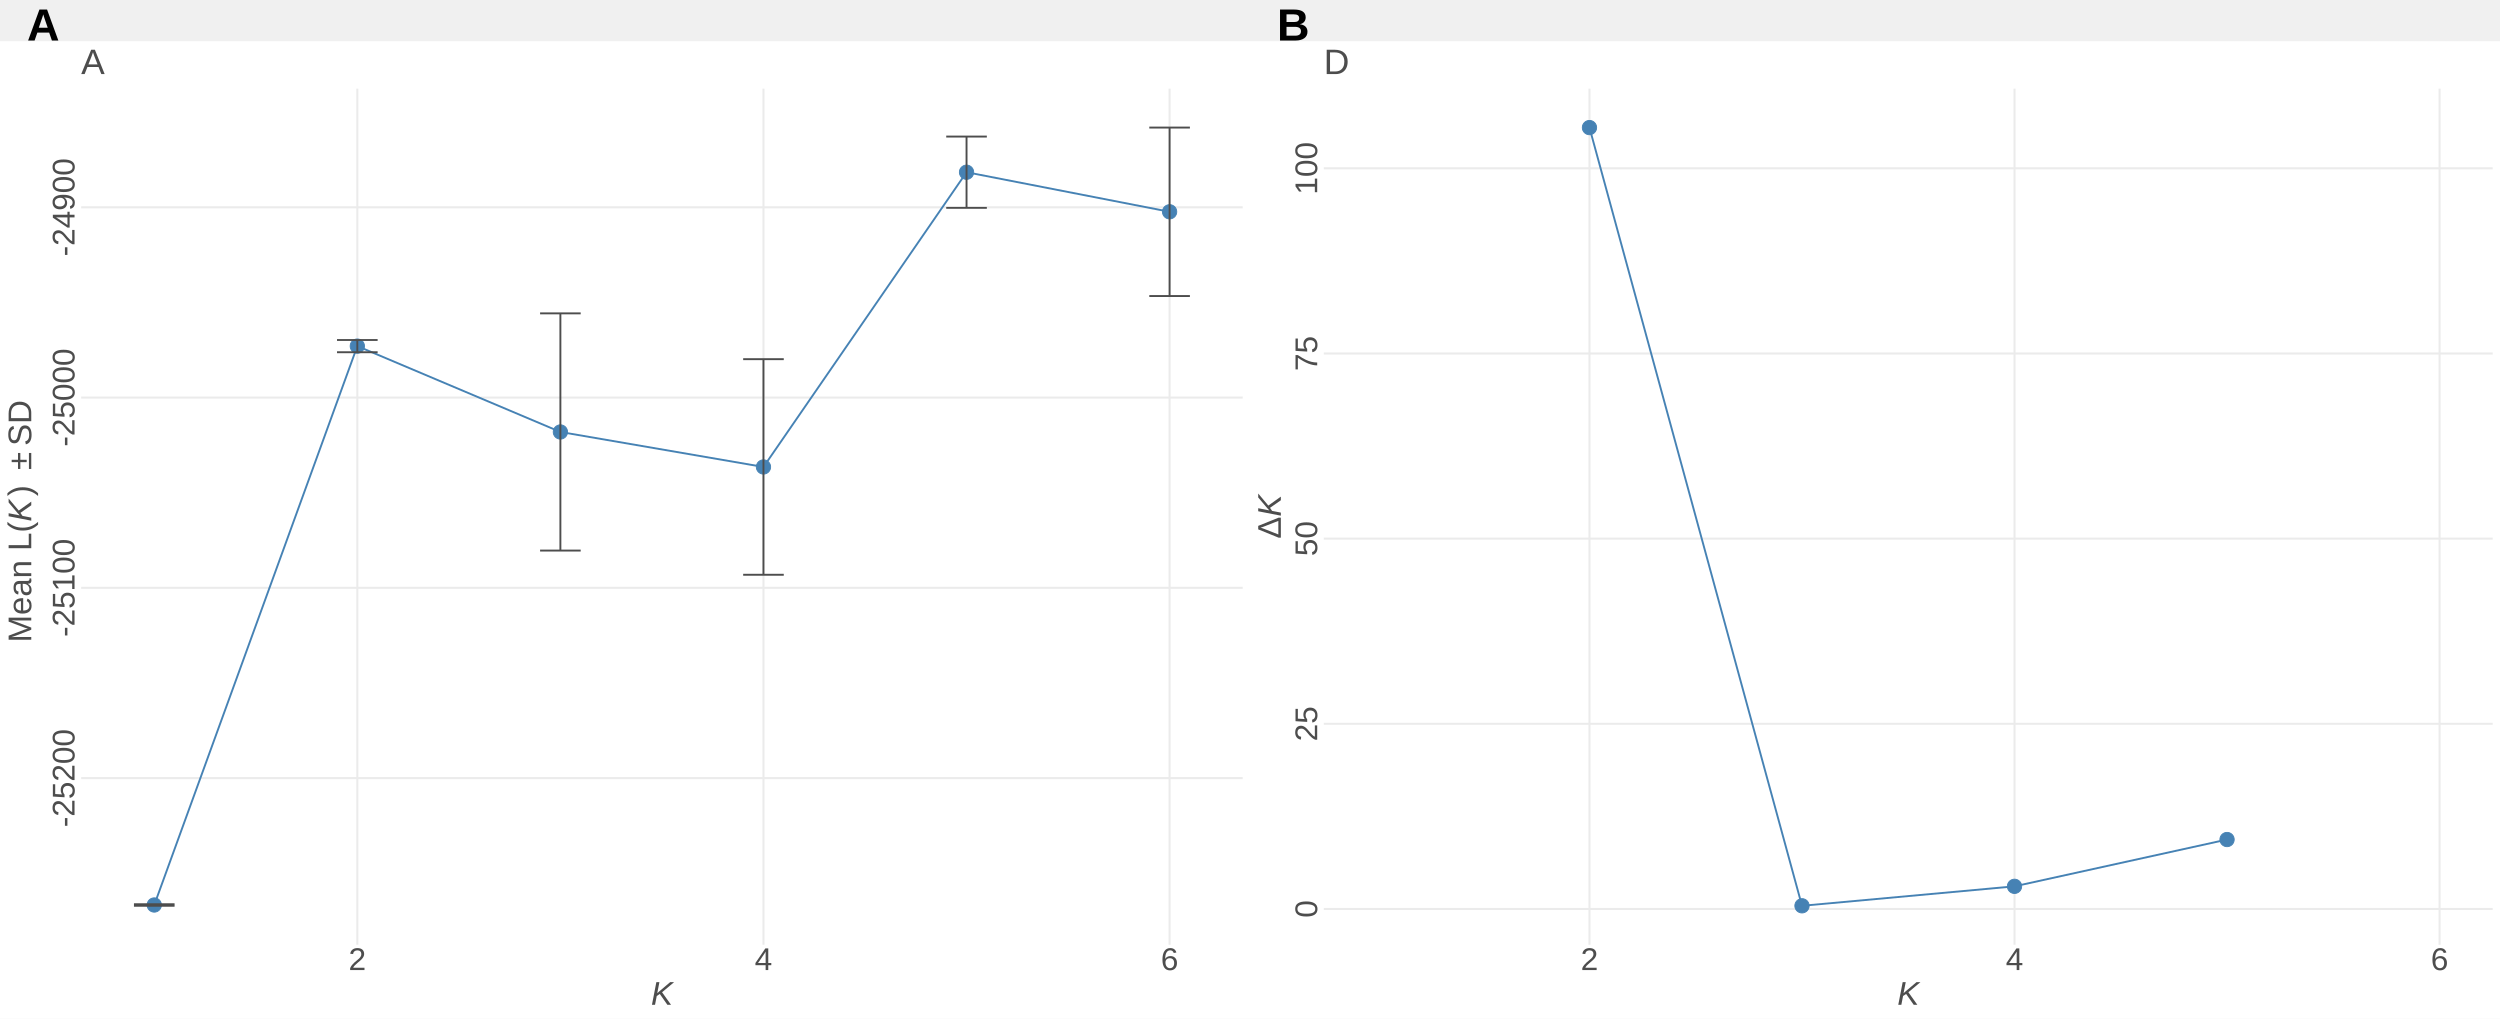
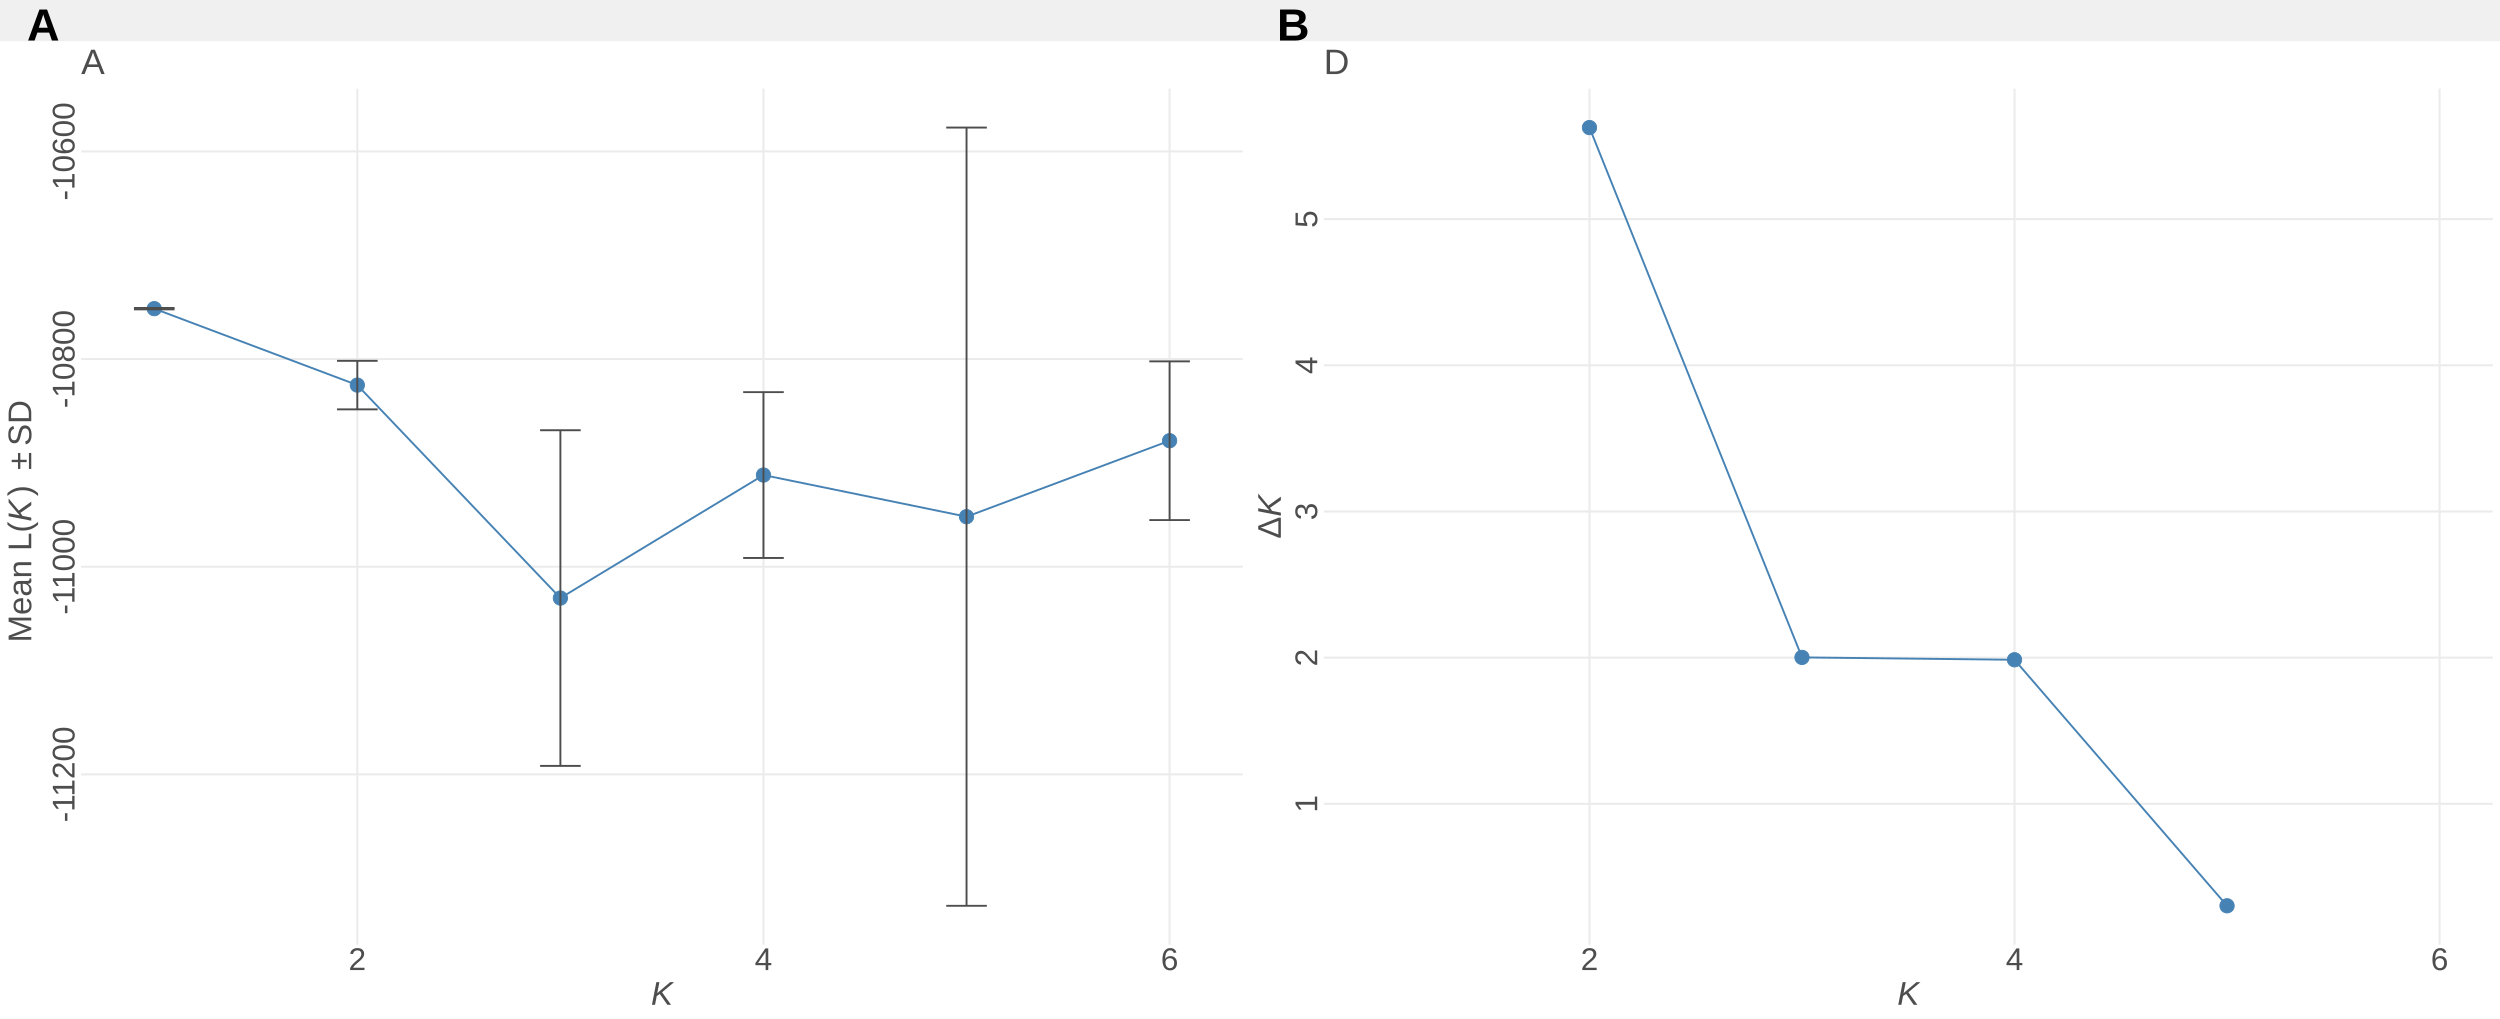
<svg xmlns="http://www.w3.org/2000/svg" width="1944.00pt" height="792.00pt" viewBox="0 0 1944.00 792.00">
  <g class="svglite">
    <defs>
      <style type="text/css">
    .svglite line, .svglite polyline, .svglite polygon, .svglite path, .svglite rect, .svglite circle {
      fill: none;
      stroke: #000000;
      stroke-linecap: round;
      stroke-linejoin: round;
      stroke-miterlimit: 10.00;
    }
    .svglite text {
      white-space: pre;
    }
    .svglite g.glyphgroup path {
      fill: inherit;
      stroke: none;
    }
  </style>
    </defs>
    <rect width="100%" height="100%" style="stroke: none; fill: none;" />
    <defs>
      <clipPath id="cpMC4wMHwxOTQ0LjAwfDAuMDB8NzkyLjAw">
        <rect x="0.00" y="0.00" width="1944.00" height="792.00" />
      </clipPath>
    </defs>
    <g clip-path="url(#cpMC4wMHwxOTQ0LjAwfDAuMDB8NzkyLjAw)">
</g>
    <defs>
      <clipPath id="cpMC4wMHw5NzIuMDB8MzIuMjZ8NzkyLjAw">
        <rect x="0.00" y="32.26" width="972.00" height="759.74" />
      </clipPath>
    </defs>
    <g clip-path="url(#cpMC4wMHw5NzIuMDB8MzIuMjZ8NzkyLjAw)">
      <rect x="0.00" y="32.26" width="972.00" height="759.74" style="stroke-width: 1.07; stroke: #FFFFFF; fill: #FFFFFF;" />
    </g>
    <g clip-path="url(#cpMC4wMHwxOTQ0LjAwfDAuMDB8NzkyLjAw)">
</g>
    <defs>
      <clipPath id="cpNjMuMTB8OTY2LjMzfDY4Ljk1fDczNC42MQ==">
        <rect x="63.10" y="68.95" width="903.23" height="665.66" />
      </clipPath>
    </defs>
    <g clip-path="url(#cpNjMuMTB8OTY2LjMzfDY4Ljk1fDczNC42MQ==)">
      <rect x="63.10" y="68.95" width="903.23" height="665.66" style="stroke-width: 1.07; stroke: none; fill: #FFFFFF;" />
-       <polyline points="63.10,605.07 966.33,605.07 " style="stroke-width: 1.60; stroke: #EBEBEB; stroke-linecap: butt;" />
-       <polyline points="63.10,457.11 966.33,457.11 " style="stroke-width: 1.60; stroke: #EBEBEB; stroke-linecap: butt;" />
-       <polyline points="63.10,309.15 966.33,309.15 " style="stroke-width: 1.60; stroke: #EBEBEB; stroke-linecap: butt;" />
-       <polyline points="63.10,161.19 966.33,161.19 " style="stroke-width: 1.60; stroke: #EBEBEB; stroke-linecap: butt;" />
+       <polyline points="63.10,602.16 966.33,602.16 " style="stroke-width: 1.60; stroke: #EBEBEB; stroke-linecap: butt;" />
+       <polyline points="63.10,440.69 966.33,440.69 " style="stroke-width: 1.60; stroke: #EBEBEB; stroke-linecap: butt;" />
+       <polyline points="63.10,279.21 966.33,279.21 " style="stroke-width: 1.60; stroke: #EBEBEB; stroke-linecap: butt;" />
+       <polyline points="63.10,117.74 966.33,117.74 " style="stroke-width: 1.60; stroke: #EBEBEB; stroke-linecap: butt;" />
      <polyline points="277.85,734.61 277.85,68.95 " style="stroke-width: 1.60; stroke: #EBEBEB; stroke-linecap: butt;" />
      <polyline points="593.67,734.61 593.67,68.95 " style="stroke-width: 1.60; stroke: #EBEBEB; stroke-linecap: butt;" />
      <polyline points="909.48,734.61 909.48,68.95 " style="stroke-width: 1.60; stroke: #EBEBEB; stroke-linecap: butt;" />
-       <polyline points="119.95,703.73 277.85,269.14 435.76,335.90 593.67,363.11 751.58,133.92 909.48,164.69 " style="stroke-width: 1.49; stroke: #4682B4; stroke-linecap: butt;" />
-       <circle cx="119.95" cy="703.73" r="5.57" style="stroke-width: 0.71; stroke: #4682B4; fill: #4682B4;" />
-       <circle cx="277.85" cy="269.14" r="5.57" style="stroke-width: 0.71; stroke: #4682B4; fill: #4682B4;" />
-       <circle cx="435.76" cy="335.90" r="5.57" style="stroke-width: 0.71; stroke: #4682B4; fill: #4682B4;" />
-       <circle cx="593.67" cy="363.11" r="5.57" style="stroke-width: 0.71; stroke: #4682B4; fill: #4682B4;" />
-       <circle cx="751.58" cy="133.92" r="5.57" style="stroke-width: 0.71; stroke: #4682B4; fill: #4682B4;" />
-       <circle cx="909.48" cy="164.69" r="5.57" style="stroke-width: 0.71; stroke: #4682B4; fill: #4682B4;" />
-       <polyline points="104.16,703.11 135.74,703.11 " style="stroke-width: 1.49; stroke: #4D4D4D; stroke-linecap: butt;" />
-       <polyline points="119.95,703.11 119.95,704.35 " style="stroke-width: 1.49; stroke: #4D4D4D; stroke-linecap: butt;" />
-       <polyline points="104.16,704.35 135.74,704.35 " style="stroke-width: 1.49; stroke: #4D4D4D; stroke-linecap: butt;" />
-       <polyline points="262.06,264.39 293.64,264.39 " style="stroke-width: 1.49; stroke: #4D4D4D; stroke-linecap: butt;" />
-       <polyline points="277.85,264.39 277.85,273.89 " style="stroke-width: 1.49; stroke: #4D4D4D; stroke-linecap: butt;" />
-       <polyline points="262.06,273.89 293.64,273.89 " style="stroke-width: 1.49; stroke: #4D4D4D; stroke-linecap: butt;" />
-       <polyline points="419.97,243.69 451.55,243.69 " style="stroke-width: 1.49; stroke: #4D4D4D; stroke-linecap: butt;" />
-       <polyline points="435.76,243.69 435.76,428.11 " style="stroke-width: 1.49; stroke: #4D4D4D; stroke-linecap: butt;" />
-       <polyline points="419.97,428.11 451.55,428.11 " style="stroke-width: 1.49; stroke: #4D4D4D; stroke-linecap: butt;" />
-       <polyline points="577.88,279.29 609.46,279.29 " style="stroke-width: 1.49; stroke: #4D4D4D; stroke-linecap: butt;" />
-       <polyline points="593.67,279.29 593.67,446.93 " style="stroke-width: 1.49; stroke: #4D4D4D; stroke-linecap: butt;" />
-       <polyline points="577.88,446.93 609.46,446.93 " style="stroke-width: 1.49; stroke: #4D4D4D; stroke-linecap: butt;" />
-       <polyline points="735.79,106.19 767.37,106.19 " style="stroke-width: 1.49; stroke: #4D4D4D; stroke-linecap: butt;" />
-       <polyline points="751.58,106.19 751.58,161.64 " style="stroke-width: 1.49; stroke: #4D4D4D; stroke-linecap: butt;" />
-       <polyline points="735.79,161.64 767.37,161.64 " style="stroke-width: 1.49; stroke: #4D4D4D; stroke-linecap: butt;" />
-       <polyline points="893.69,99.21 925.27,99.21 " style="stroke-width: 1.49; stroke: #4D4D4D; stroke-linecap: butt;" />
-       <polyline points="909.48,99.21 909.48,230.18 " style="stroke-width: 1.49; stroke: #4D4D4D; stroke-linecap: butt;" />
-       <polyline points="893.69,230.18 925.27,230.18 " style="stroke-width: 1.49; stroke: #4D4D4D; stroke-linecap: butt;" />
+       <polyline points="119.95,240.02 277.85,299.45 435.76,465.05 593.67,369.40 751.58,401.78 909.48,342.69 " style="stroke-width: 1.49; stroke: #4682B4; stroke-linecap: butt;" />
+       <circle cx="119.95" cy="240.02" r="5.57" style="stroke-width: 0.71; stroke: #4682B4; fill: #4682B4;" />
+       <circle cx="277.85" cy="299.45" r="5.57" style="stroke-width: 0.71; stroke: #4682B4; fill: #4682B4;" />
+       <circle cx="435.76" cy="465.05" r="5.57" style="stroke-width: 0.71; stroke: #4682B4; fill: #4682B4;" />
+       <circle cx="593.67" cy="369.40" r="5.57" style="stroke-width: 0.71; stroke: #4682B4; fill: #4682B4;" />
+       <circle cx="751.58" cy="401.78" r="5.57" style="stroke-width: 0.71; stroke: #4682B4; fill: #4682B4;" />
+       <circle cx="909.48" cy="342.69" r="5.57" style="stroke-width: 0.71; stroke: #4682B4; fill: #4682B4;" />
+       <polyline points="104.16,239.47 135.74,239.47 " style="stroke-width: 1.49; stroke: #4D4D4D; stroke-linecap: butt;" />
+       <polyline points="119.95,239.47 119.95,240.57 " style="stroke-width: 1.49; stroke: #4D4D4D; stroke-linecap: butt;" />
+       <polyline points="104.16,240.57 135.74,240.57 " style="stroke-width: 1.49; stroke: #4D4D4D; stroke-linecap: butt;" />
+       <polyline points="262.06,280.58 293.64,280.58 " style="stroke-width: 1.49; stroke: #4D4D4D; stroke-linecap: butt;" />
+       <polyline points="277.85,280.58 277.85,318.32 " style="stroke-width: 1.49; stroke: #4D4D4D; stroke-linecap: butt;" />
+       <polyline points="262.06,318.32 293.64,318.32 " style="stroke-width: 1.49; stroke: #4D4D4D; stroke-linecap: butt;" />
+       <polyline points="419.97,334.54 451.55,334.54 " style="stroke-width: 1.49; stroke: #4D4D4D; stroke-linecap: butt;" />
+       <polyline points="435.76,334.54 435.76,595.57 " style="stroke-width: 1.49; stroke: #4D4D4D; stroke-linecap: butt;" />
+       <polyline points="419.97,595.57 451.55,595.57 " style="stroke-width: 1.49; stroke: #4D4D4D; stroke-linecap: butt;" />
+       <polyline points="577.88,304.92 609.46,304.92 " style="stroke-width: 1.49; stroke: #4D4D4D; stroke-linecap: butt;" />
+       <polyline points="593.67,304.92 593.67,433.89 " style="stroke-width: 1.49; stroke: #4D4D4D; stroke-linecap: butt;" />
+       <polyline points="577.88,433.89 609.46,433.89 " style="stroke-width: 1.49; stroke: #4D4D4D; stroke-linecap: butt;" />
+       <polyline points="735.79,99.21 767.37,99.21 " style="stroke-width: 1.49; stroke: #4D4D4D; stroke-linecap: butt;" />
+       <polyline points="751.58,99.21 751.58,704.35 " style="stroke-width: 1.49; stroke: #4D4D4D; stroke-linecap: butt;" />
+       <polyline points="735.79,704.35 767.37,704.35 " style="stroke-width: 1.49; stroke: #4D4D4D; stroke-linecap: butt;" />
+       <polyline points="893.69,280.98 925.27,280.98 " style="stroke-width: 1.49; stroke: #4D4D4D; stroke-linecap: butt;" />
+       <polyline points="909.48,280.98 909.48,404.40 " style="stroke-width: 1.49; stroke: #4D4D4D; stroke-linecap: butt;" />
+       <polyline points="893.69,404.40 925.27,404.40 " style="stroke-width: 1.49; stroke: #4D4D4D; stroke-linecap: butt;" />
    </g>
    <g clip-path="url(#cpMC4wMHwxOTQ0LjAwfDAuMDB8NzkyLjAw)">
-       <text transform="translate(57.96,605.07) rotate(-90)" text-anchor="middle" style="font-size: 24.50px;fill: #4D4D4D; font-family: &quot;Arial&quot;;" textLength="76.28px" lengthAdjust="spacingAndGlyphs">-25200</text>
-       <text transform="translate(57.96,457.11) rotate(-90)" text-anchor="middle" style="font-size: 24.50px;fill: #4D4D4D; font-family: &quot;Arial&quot;;" textLength="76.28px" lengthAdjust="spacingAndGlyphs">-25100</text>
-       <text transform="translate(57.96,309.15) rotate(-90)" text-anchor="middle" style="font-size: 24.50px;fill: #4D4D4D; font-family: &quot;Arial&quot;;" textLength="76.28px" lengthAdjust="spacingAndGlyphs">-25000</text>
-       <text transform="translate(57.96,161.19) rotate(-90)" text-anchor="middle" style="font-size: 24.50px;fill: #4D4D4D; font-family: &quot;Arial&quot;;" textLength="76.28px" lengthAdjust="spacingAndGlyphs">-24900</text>
+       <text transform="translate(57.96,602.16) rotate(-90)" text-anchor="middle" style="font-size: 24.50px;fill: #4D4D4D; font-family: &quot;Arial&quot;;" textLength="74.47px" lengthAdjust="spacingAndGlyphs">-11200</text>
+       <text transform="translate(57.96,440.69) rotate(-90)" text-anchor="middle" style="font-size: 24.50px;fill: #4D4D4D; font-family: &quot;Arial&quot;;" textLength="74.47px" lengthAdjust="spacingAndGlyphs">-11000</text>
+       <text transform="translate(57.96,279.21) rotate(-90)" text-anchor="middle" style="font-size: 24.50px;fill: #4D4D4D; font-family: &quot;Arial&quot;;" textLength="76.28px" lengthAdjust="spacingAndGlyphs">-10800</text>
+       <text transform="translate(57.96,117.74) rotate(-90)" text-anchor="middle" style="font-size: 24.50px;fill: #4D4D4D; font-family: &quot;Arial&quot;;" textLength="76.28px" lengthAdjust="spacingAndGlyphs">-10600</text>
      <text x="277.85" y="754.34" text-anchor="middle" style="font-size: 24.50px;fill: #4D4D4D; font-family: &quot;Arial&quot;;" textLength="13.62px" lengthAdjust="spacingAndGlyphs">2</text>
      <text x="593.67" y="754.34" text-anchor="middle" style="font-size: 24.50px;fill: #4D4D4D; font-family: &quot;Arial&quot;;" textLength="13.62px" lengthAdjust="spacingAndGlyphs">4</text>
      <text x="909.48" y="754.34" text-anchor="middle" style="font-size: 24.50px;fill: #4D4D4D; font-family: &quot;Arial&quot;;" textLength="13.62px" lengthAdjust="spacingAndGlyphs">6</text>
      <text x="506.18" y="781.31" style="font-size: 25.60px; font-style: italic;fill: #4D4D4D; font-family: &quot;Arial&quot;;" textLength="17.08px" lengthAdjust="spacingAndGlyphs">K</text>
      <text transform="translate(24.31,499.54) rotate(-90)" style="font-size: 25.60px;fill: #4D4D4D; font-family: &quot;Arial&quot;;" textLength="93.88px" lengthAdjust="spacingAndGlyphs">Mean L(</text>
      <text transform="translate(24.31,405.66) rotate(-90)" style="font-size: 25.60px; font-style: italic;fill: #4D4D4D; font-family: &quot;Arial&quot;;" textLength="17.08px" lengthAdjust="spacingAndGlyphs">K</text>
      <text transform="translate(24.31,385.84) rotate(-90)" style="font-size: 25.60px;fill: #4D4D4D; font-family: &quot;Arial&quot;;" textLength="15.62px" lengthAdjust="spacingAndGlyphs">) </text>
      <text transform="translate(24.31,365.48) rotate(-90)" style="font-size: 25.60px;fill: #4D4D4D; font-family: &quot;Arial&quot;;" textLength="14.05px" lengthAdjust="spacingAndGlyphs">±</text>
      <text transform="translate(24.31,346.69) rotate(-90)" style="font-size: 25.60px;fill: #4D4D4D; font-family: &quot;Arial&quot;;" textLength="42.67px" lengthAdjust="spacingAndGlyphs"> SD</text>
      <text x="63.10" y="57.61" style="font-size: 27.50px;fill: #4D4D4D; font-family: &quot;Arial&quot;;" textLength="18.34px" lengthAdjust="spacingAndGlyphs">A</text>
      <text x="21.00" y="31.51" style="font-size: 35.00px; font-weight: bold; font-family: &quot;Arial&quot;;" textLength="25.28px" lengthAdjust="spacingAndGlyphs">A</text>
    </g>
    <defs>
      <clipPath id="cpOTcyLjAwfDE5NDQuMDB8MzIuMjZ8NzkyLjAw">
        <rect x="972.00" y="32.26" width="972.00" height="759.74" />
      </clipPath>
    </defs>
    <g clip-path="url(#cpOTcyLjAwfDE5NDQuMDB8MzIuMjZ8NzkyLjAw)">
      <rect x="972.00" y="32.26" width="972.00" height="759.74" style="stroke-width: 1.07; stroke: #FFFFFF; fill: #FFFFFF;" />
    </g>
    <g clip-path="url(#cpMC4wMHwxOTQ0LjAwfDAuMDB8NzkyLjAw)">
</g>
    <defs>
      <clipPath id="cpMTAyOS4zOXwxOTM4LjMzfDY4Ljk1fDczNC42MQ==">
        <rect x="1029.39" y="68.95" width="908.94" height="665.66" />
      </clipPath>
    </defs>
    <g clip-path="url(#cpMTAyOS4zOXwxOTM4LjMzfDY4Ljk1fDczNC42MQ==)">
      <rect x="1029.39" y="68.95" width="908.94" height="665.66" style="stroke-width: 1.07; stroke: none; fill: #FFFFFF;" />
-       <polyline points="1029.39,706.82 1938.33,706.82 " style="stroke-width: 1.60; stroke: #EBEBEB; stroke-linecap: butt;" />
-       <polyline points="1029.39,562.83 1938.33,562.83 " style="stroke-width: 1.60; stroke: #EBEBEB; stroke-linecap: butt;" />
-       <polyline points="1029.39,418.84 1938.33,418.84 " style="stroke-width: 1.60; stroke: #EBEBEB; stroke-linecap: butt;" />
-       <polyline points="1029.39,274.86 1938.33,274.86 " style="stroke-width: 1.60; stroke: #EBEBEB; stroke-linecap: butt;" />
-       <polyline points="1029.39,130.87 1938.33,130.87 " style="stroke-width: 1.60; stroke: #EBEBEB; stroke-linecap: butt;" />
+       <polyline points="1029.39,625.05 1938.33,625.05 " style="stroke-width: 1.60; stroke: #EBEBEB; stroke-linecap: butt;" />
+       <polyline points="1029.39,511.38 1938.33,511.38 " style="stroke-width: 1.60; stroke: #EBEBEB; stroke-linecap: butt;" />
+       <polyline points="1029.39,397.72 1938.33,397.72 " style="stroke-width: 1.60; stroke: #EBEBEB; stroke-linecap: butt;" />
+       <polyline points="1029.39,284.05 1938.33,284.05 " style="stroke-width: 1.60; stroke: #EBEBEB; stroke-linecap: butt;" />
+       <polyline points="1029.39,170.38 1938.33,170.38 " style="stroke-width: 1.60; stroke: #EBEBEB; stroke-linecap: butt;" />
      <polyline points="1235.97,734.61 1235.97,68.95 " style="stroke-width: 1.60; stroke: #EBEBEB; stroke-linecap: butt;" />
      <polyline points="1566.49,734.61 1566.49,68.95 " style="stroke-width: 1.60; stroke: #EBEBEB; stroke-linecap: butt;" />
      <polyline points="1897.02,734.61 1897.02,68.95 " style="stroke-width: 1.60; stroke: #EBEBEB; stroke-linecap: butt;" />
-       <polyline points="1235.97,99.21 1401.23,704.35 1566.49,689.21 1731.75,652.82 " style="stroke-width: 1.49; stroke: #4682B4; stroke-linecap: butt;" />
+       <polyline points="1235.97,99.21 1401.23,511.19 1566.49,513.04 1731.75,704.35 " style="stroke-width: 1.49; stroke: #4682B4; stroke-linecap: butt;" />
      <circle cx="1235.97" cy="99.21" r="5.57" style="stroke-width: 0.71; stroke: #4682B4; fill: #4682B4;" />
-       <circle cx="1401.23" cy="704.35" r="5.57" style="stroke-width: 0.71; stroke: #4682B4; fill: #4682B4;" />
-       <circle cx="1566.49" cy="689.21" r="5.57" style="stroke-width: 0.71; stroke: #4682B4; fill: #4682B4;" />
-       <circle cx="1731.75" cy="652.82" r="5.57" style="stroke-width: 0.71; stroke: #4682B4; fill: #4682B4;" />
+       <circle cx="1401.23" cy="511.19" r="5.57" style="stroke-width: 0.71; stroke: #4682B4; fill: #4682B4;" />
+       <circle cx="1566.49" cy="513.04" r="5.57" style="stroke-width: 0.71; stroke: #4682B4; fill: #4682B4;" />
+       <circle cx="1731.75" cy="704.35" r="5.57" style="stroke-width: 0.71; stroke: #4682B4; fill: #4682B4;" />
    </g>
    <g clip-path="url(#cpMC4wMHwxOTQ0LjAwfDAuMDB8NzkyLjAw)">
-       <text transform="translate(1024.25,706.82) rotate(-90)" text-anchor="middle" style="font-size: 24.50px;fill: #4D4D4D; font-family: &quot;Arial&quot;;" textLength="13.62px" lengthAdjust="spacingAndGlyphs">0</text>
-       <text transform="translate(1024.25,562.83) rotate(-90)" text-anchor="middle" style="font-size: 24.50px;fill: #4D4D4D; font-family: &quot;Arial&quot;;" textLength="27.25px" lengthAdjust="spacingAndGlyphs">25</text>
-       <text transform="translate(1024.25,418.84) rotate(-90)" text-anchor="middle" style="font-size: 24.50px;fill: #4D4D4D; font-family: &quot;Arial&quot;;" textLength="27.25px" lengthAdjust="spacingAndGlyphs">50</text>
-       <text transform="translate(1024.25,274.86) rotate(-90)" text-anchor="middle" style="font-size: 24.50px;fill: #4D4D4D; font-family: &quot;Arial&quot;;" textLength="27.25px" lengthAdjust="spacingAndGlyphs">75</text>
-       <text transform="translate(1024.25,130.87) rotate(-90)" text-anchor="middle" style="font-size: 24.50px;fill: #4D4D4D; font-family: &quot;Arial&quot;;" textLength="40.88px" lengthAdjust="spacingAndGlyphs">100</text>
+       <text transform="translate(1024.25,625.05) rotate(-90)" text-anchor="middle" style="font-size: 24.50px;fill: #4D4D4D; font-family: &quot;Arial&quot;;" textLength="13.62px" lengthAdjust="spacingAndGlyphs">1</text>
+       <text transform="translate(1024.25,511.38) rotate(-90)" text-anchor="middle" style="font-size: 24.50px;fill: #4D4D4D; font-family: &quot;Arial&quot;;" textLength="13.62px" lengthAdjust="spacingAndGlyphs">2</text>
+       <text transform="translate(1024.25,397.72) rotate(-90)" text-anchor="middle" style="font-size: 24.50px;fill: #4D4D4D; font-family: &quot;Arial&quot;;" textLength="13.62px" lengthAdjust="spacingAndGlyphs">3</text>
+       <text transform="translate(1024.25,284.05) rotate(-90)" text-anchor="middle" style="font-size: 24.50px;fill: #4D4D4D; font-family: &quot;Arial&quot;;" textLength="13.62px" lengthAdjust="spacingAndGlyphs">4</text>
+       <text transform="translate(1024.25,170.38) rotate(-90)" text-anchor="middle" style="font-size: 24.50px;fill: #4D4D4D; font-family: &quot;Arial&quot;;" textLength="13.62px" lengthAdjust="spacingAndGlyphs">5</text>
      <text x="1235.97" y="754.34" text-anchor="middle" style="font-size: 24.50px;fill: #4D4D4D; font-family: &quot;Arial&quot;;" textLength="13.62px" lengthAdjust="spacingAndGlyphs">2</text>
      <text x="1566.49" y="754.34" text-anchor="middle" style="font-size: 24.50px;fill: #4D4D4D; font-family: &quot;Arial&quot;;" textLength="13.62px" lengthAdjust="spacingAndGlyphs">4</text>
      <text x="1897.02" y="754.34" text-anchor="middle" style="font-size: 24.50px;fill: #4D4D4D; font-family: &quot;Arial&quot;;" textLength="13.62px" lengthAdjust="spacingAndGlyphs">6</text>
      <text x="1475.32" y="781.31" style="font-size: 25.60px; font-style: italic;fill: #4D4D4D; font-family: &quot;Arial&quot;;" textLength="17.08px" lengthAdjust="spacingAndGlyphs">K</text>
      <text transform="translate(995.99,418.87) rotate(-90)" style="font-size: 25.60px;fill: #4D4D4D; font-family: &quot;Arial&quot;;" textLength="17.09px" lengthAdjust="spacingAndGlyphs">Δ</text>
      <text transform="translate(995.99,401.77) rotate(-90)" style="font-size: 25.60px; font-style: italic;fill: #4D4D4D; font-family: &quot;Arial&quot;;" textLength="17.08px" lengthAdjust="spacingAndGlyphs">K</text>
      <text x="1029.39" y="57.61" style="font-size: 27.50px;fill: #4D4D4D; font-family: &quot;Arial&quot;;" textLength="19.86px" lengthAdjust="spacingAndGlyphs">D</text>
      <text x="993.00" y="31.51" style="font-size: 35.00px; font-weight: bold; font-family: &quot;Arial&quot;;" textLength="25.28px" lengthAdjust="spacingAndGlyphs">B</text>
    </g>
  </g>
</svg>
